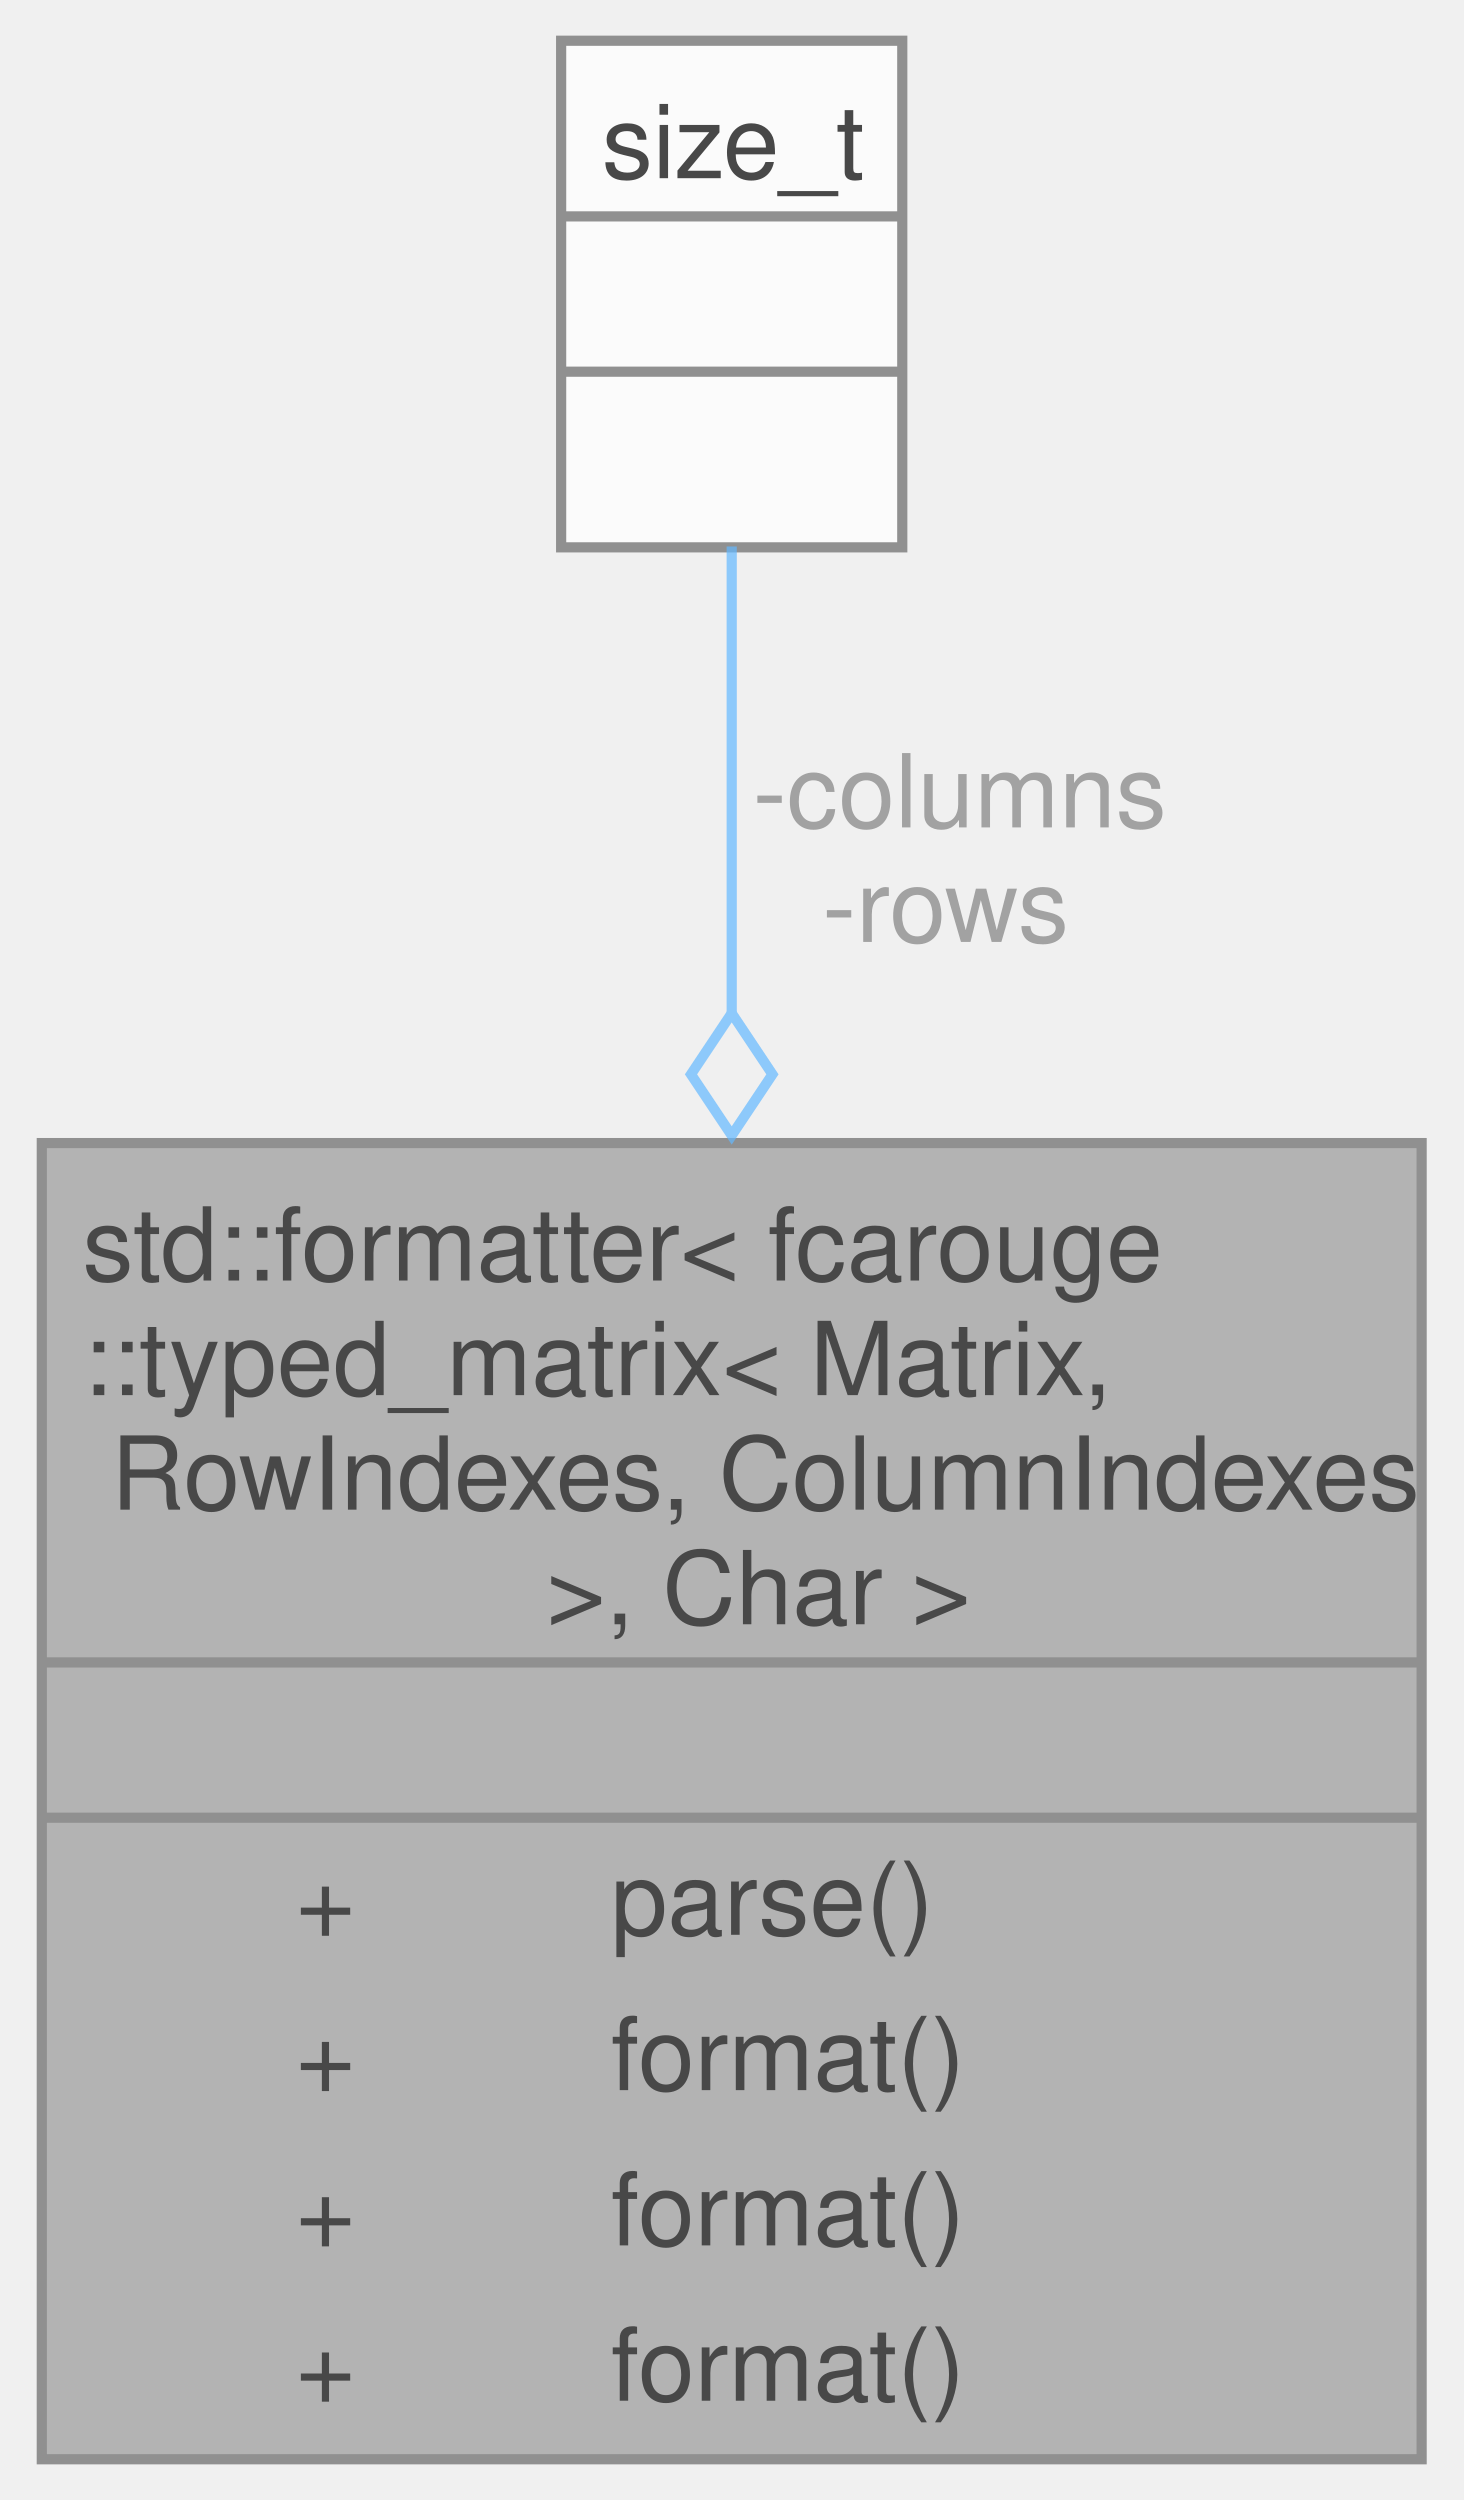
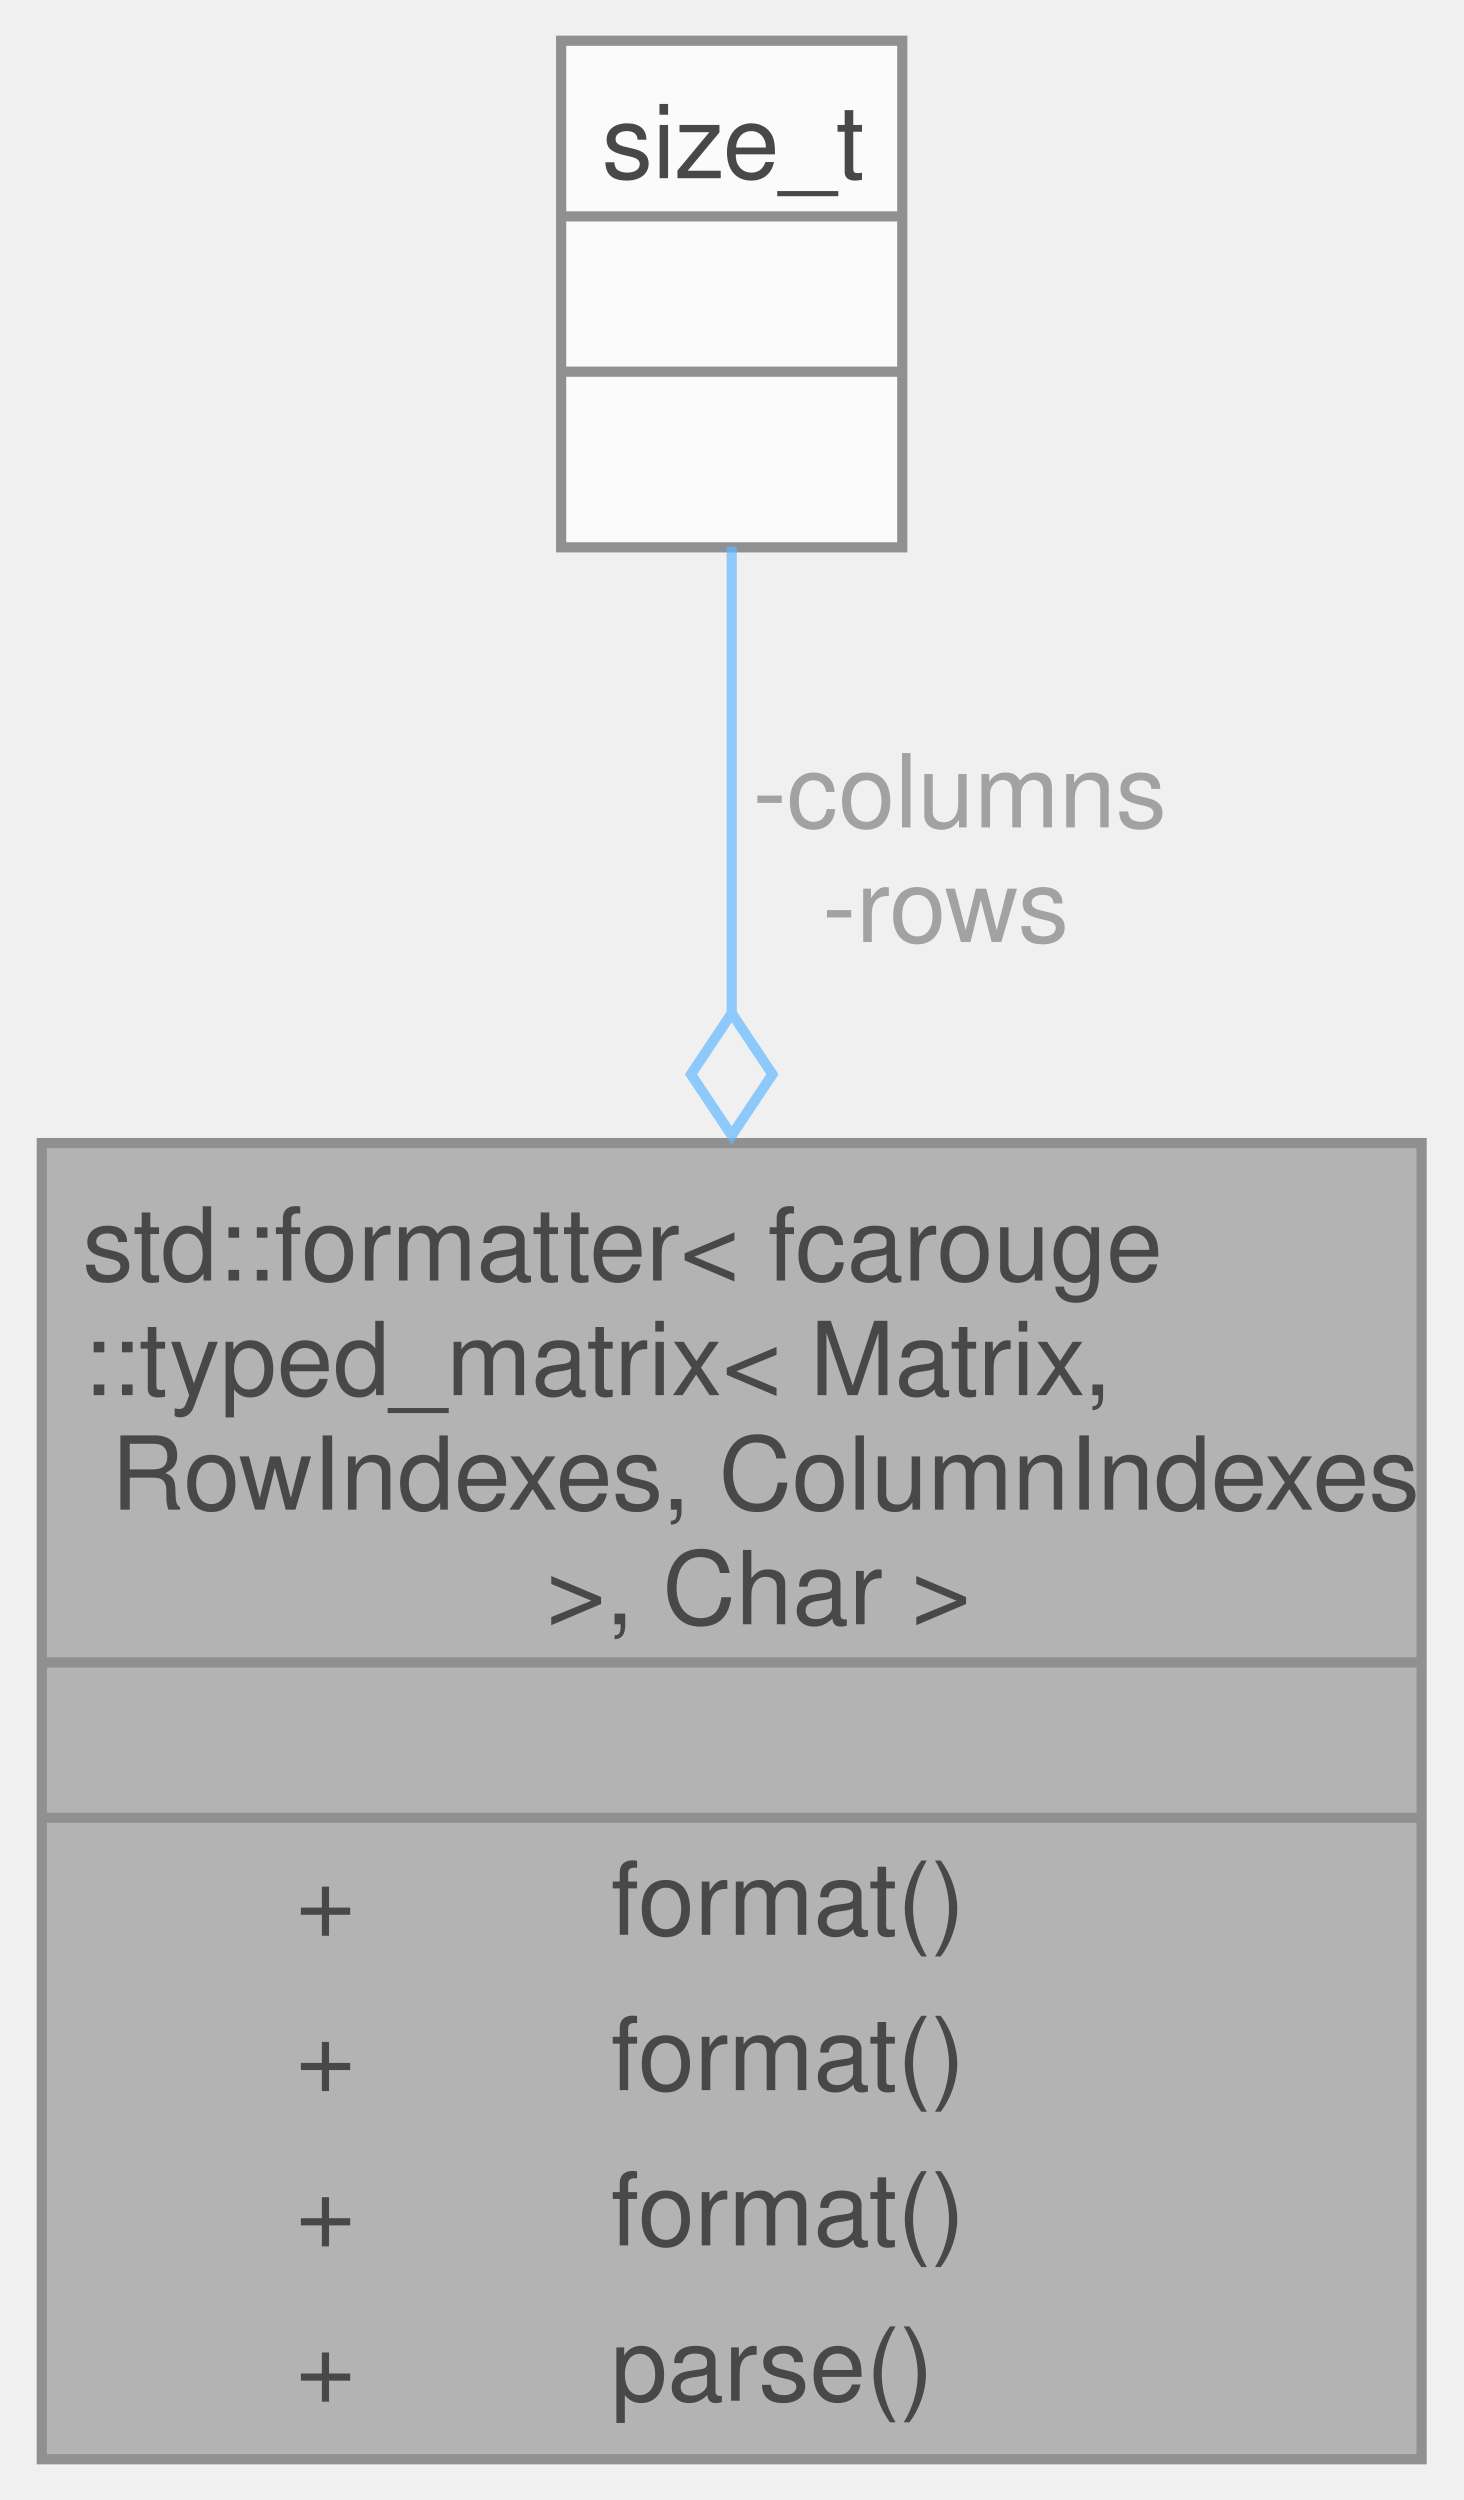
<svg xmlns="http://www.w3.org/2000/svg" xmlns:xlink="http://www.w3.org/1999/xlink" width="144pt" height="246pt" viewBox="0.00 0.00 143.50 245.50">
  <svg id="main" version="1.1" xml:space="preserve">
    <style type="text/css">
.node, .edge {opacity: 0.7;}
.node.selected, .edge.selected {opacity: 1;}
.edge:hover path { stroke: red; }
.edge:hover polygon { stroke: red; fill: red; }
</style>
    <svg id="graph" class="graph">
      <g id="graph0" class="graph" transform="scale(1 1) rotate(0) translate(4 241.5)">
        <g id="Node000001" class="node">
          <g id="a_Node000001">
            <a xlink:title="Specialization of the standard formatter for the typed matrix.">
              <polygon fill="#999999" stroke="none" points="135.5,-129.25 0,-129.25 0,0 135.5,0 135.5,-129.25" />
              <text text-anchor="start" x="4" y="-115.75" font-family="Helvetica,sans-Serif" font-size="10.00">std::formatter&lt; fcarouge</text>
              <text text-anchor="start" x="4" y="-104.5" font-family="Helvetica,sans-Serif" font-size="10.00">::typed_matrix&lt; Matrix,</text>
              <text text-anchor="start" x="4" y="-93.25" font-family="Helvetica,sans-Serif" font-size="10.00"> RowIndexes, ColumnIndexes</text>
              <text text-anchor="start" x="46.75" y="-82" font-family="Helvetica,sans-Serif" font-size="10.00"> &gt;, Char &gt;</text>
              <text text-anchor="start" x="66.25" y="-66.75" font-family="Helvetica,sans-Serif" font-size="10.00"> </text>
              <text text-anchor="start" x="24.94" y="-51.5" font-family="Helvetica,sans-Serif" font-size="10.00">+</text>
-               <text text-anchor="start" x="55.88" y="-51.5" font-family="Helvetica,sans-Serif" font-size="10.00">parse()</text>
+               <text text-anchor="start" x="55.88" y="-51.5" font-family="Helvetica,sans-Serif" font-size="10.00">format()</text>
              <text text-anchor="start" x="24.94" y="-36.25" font-family="Helvetica,sans-Serif" font-size="10.00">+</text>
              <text text-anchor="start" x="55.88" y="-36.25" font-family="Helvetica,sans-Serif" font-size="10.00">format()</text>
              <text text-anchor="start" x="24.94" y="-21" font-family="Helvetica,sans-Serif" font-size="10.00">+</text>
              <text text-anchor="start" x="55.88" y="-21" font-family="Helvetica,sans-Serif" font-size="10.00">format()</text>
              <text text-anchor="start" x="24.94" y="-5.75" font-family="Helvetica,sans-Serif" font-size="10.00">+</text>
-               <text text-anchor="start" x="55.88" y="-5.75" font-family="Helvetica,sans-Serif" font-size="10.00">format()</text>
+               <text text-anchor="start" x="55.88" y="-5.75" font-family="Helvetica,sans-Serif" font-size="10.00">parse()</text>
              <polygon fill="#666666" stroke="#666666" points="0,-78.25 0,-78.25 135.5,-78.25 135.5,-78.25 0,-78.25" />
              <polygon fill="#666666" stroke="#666666" points="0,-63 0,-63 135.5,-63 135.5,-63 0,-63" />
              <polygon fill="none" stroke="#666666" points="0,0 0,-129.25 135.5,-129.25 135.5,0 0,0" />
            </a>
          </g>
        </g>
        <g id="Node000002" class="node">
          <g id="a_Node000002">
            <a xlink:title=" ">
              <polygon fill="white" stroke="none" points="84.5,-237.5 51,-237.5 51,-187.75 84.5,-187.75 84.5,-237.5" />
              <text text-anchor="start" x="55" y="-224" font-family="Helvetica,sans-Serif" font-size="10.00">size_t</text>
              <text text-anchor="start" x="66.25" y="-208.75" font-family="Helvetica,sans-Serif" font-size="10.00"> </text>
              <text text-anchor="start" x="66.25" y="-193.5" font-family="Helvetica,sans-Serif" font-size="10.00"> </text>
              <polygon fill="#666666" stroke="#666666" points="51,-220.25 51,-220.25 84.5,-220.25 84.5,-220.25 51,-220.25" />
              <polygon fill="#666666" stroke="#666666" points="51,-205 51,-205 84.5,-205 84.5,-205 51,-205" />
              <polygon fill="none" stroke="#666666" points="51,-187.75 51,-237.5 84.5,-237.5 84.5,-187.75 51,-187.75" />
            </a>
          </g>
        </g>
        <g id="edge1_Node000001_Node000002" class="edge">
          <g id="a_edge1_Node000001_Node000002">
            <a xlink:title=" ">
              <path fill="none" stroke="#63b8ff" d="M67.75,-187.84C67.75,-175.09 67.75,-158.6 67.75,-141.87" />
              <polygon fill="none" stroke="#63b8ff" points="67.75,-142 63.75,-136 67.75,-130 71.75,-136 67.75,-142" />
            </a>
          </g>
          <text text-anchor="middle" x="88.75" y="-160.25" font-family="Helvetica,sans-Serif" font-size="10.00" fill="grey"> -columns</text>
          <text text-anchor="middle" x="88.75" y="-149" font-family="Helvetica,sans-Serif" font-size="10.00" fill="grey">-rows</text>
        </g>
      </g>
    </svg>
  </svg>
  <style type="text/css">

[data-mouse-over-selected='false'] { opacity: 0.7; }
[data-mouse-over-selected='true']  { opacity: 1.0; }

</style>
</svg>
